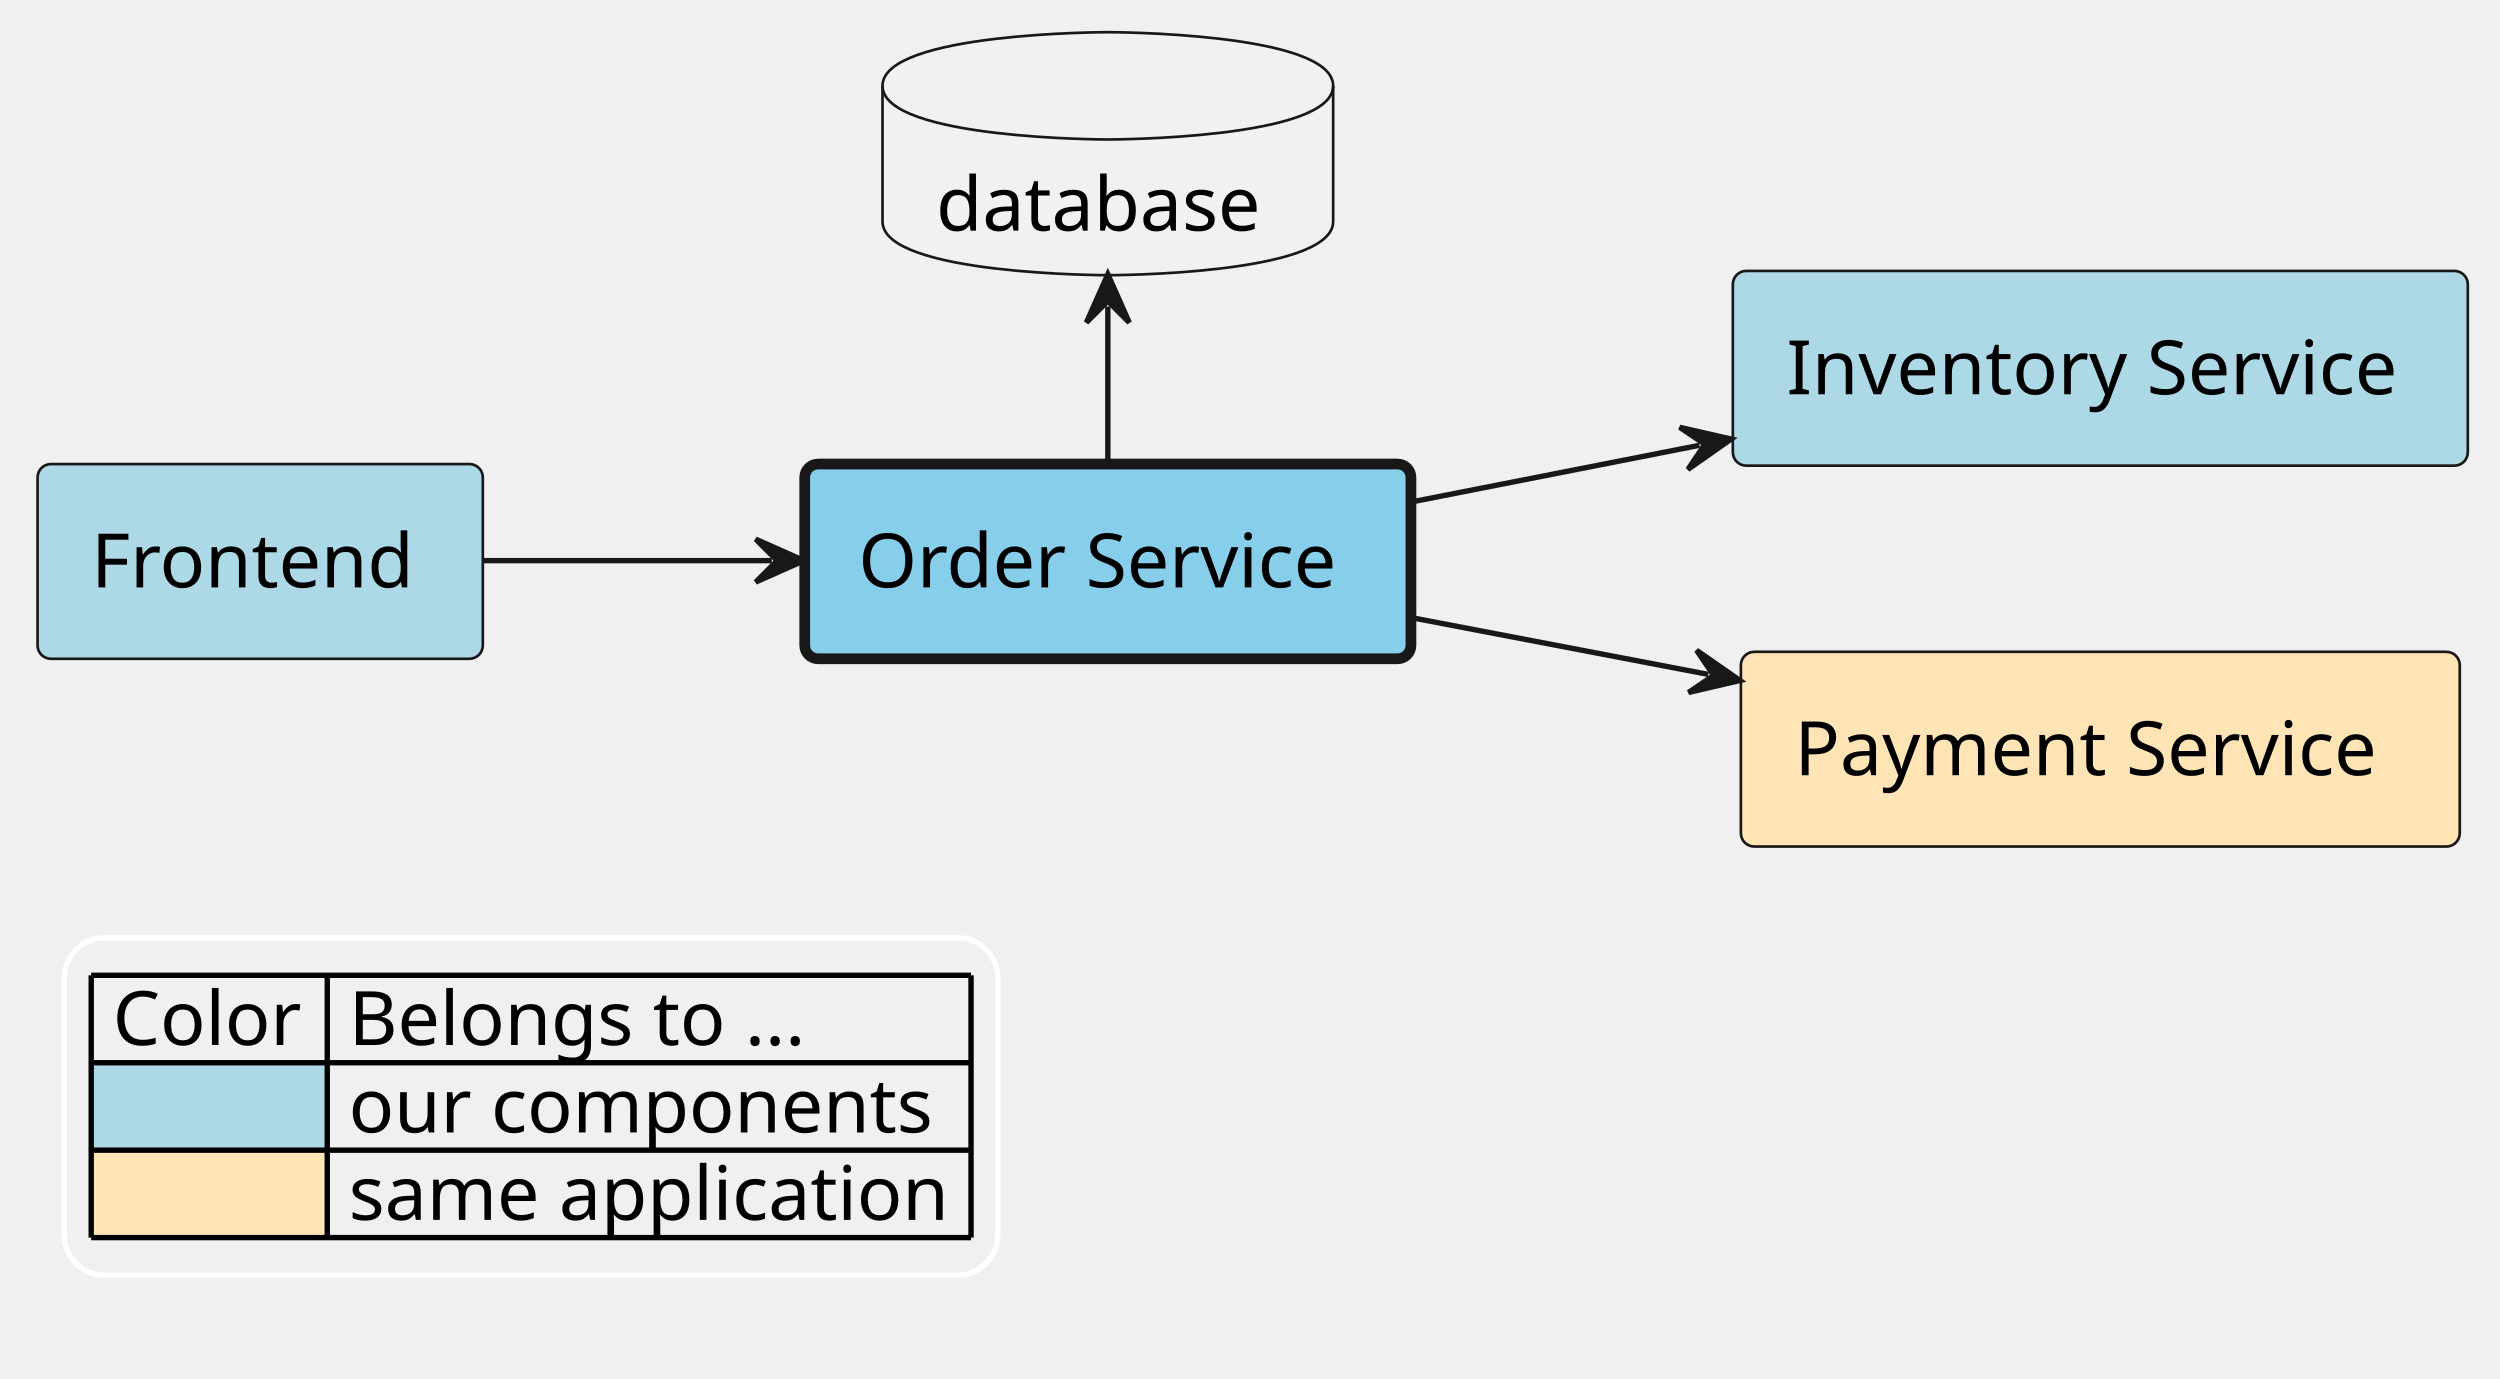
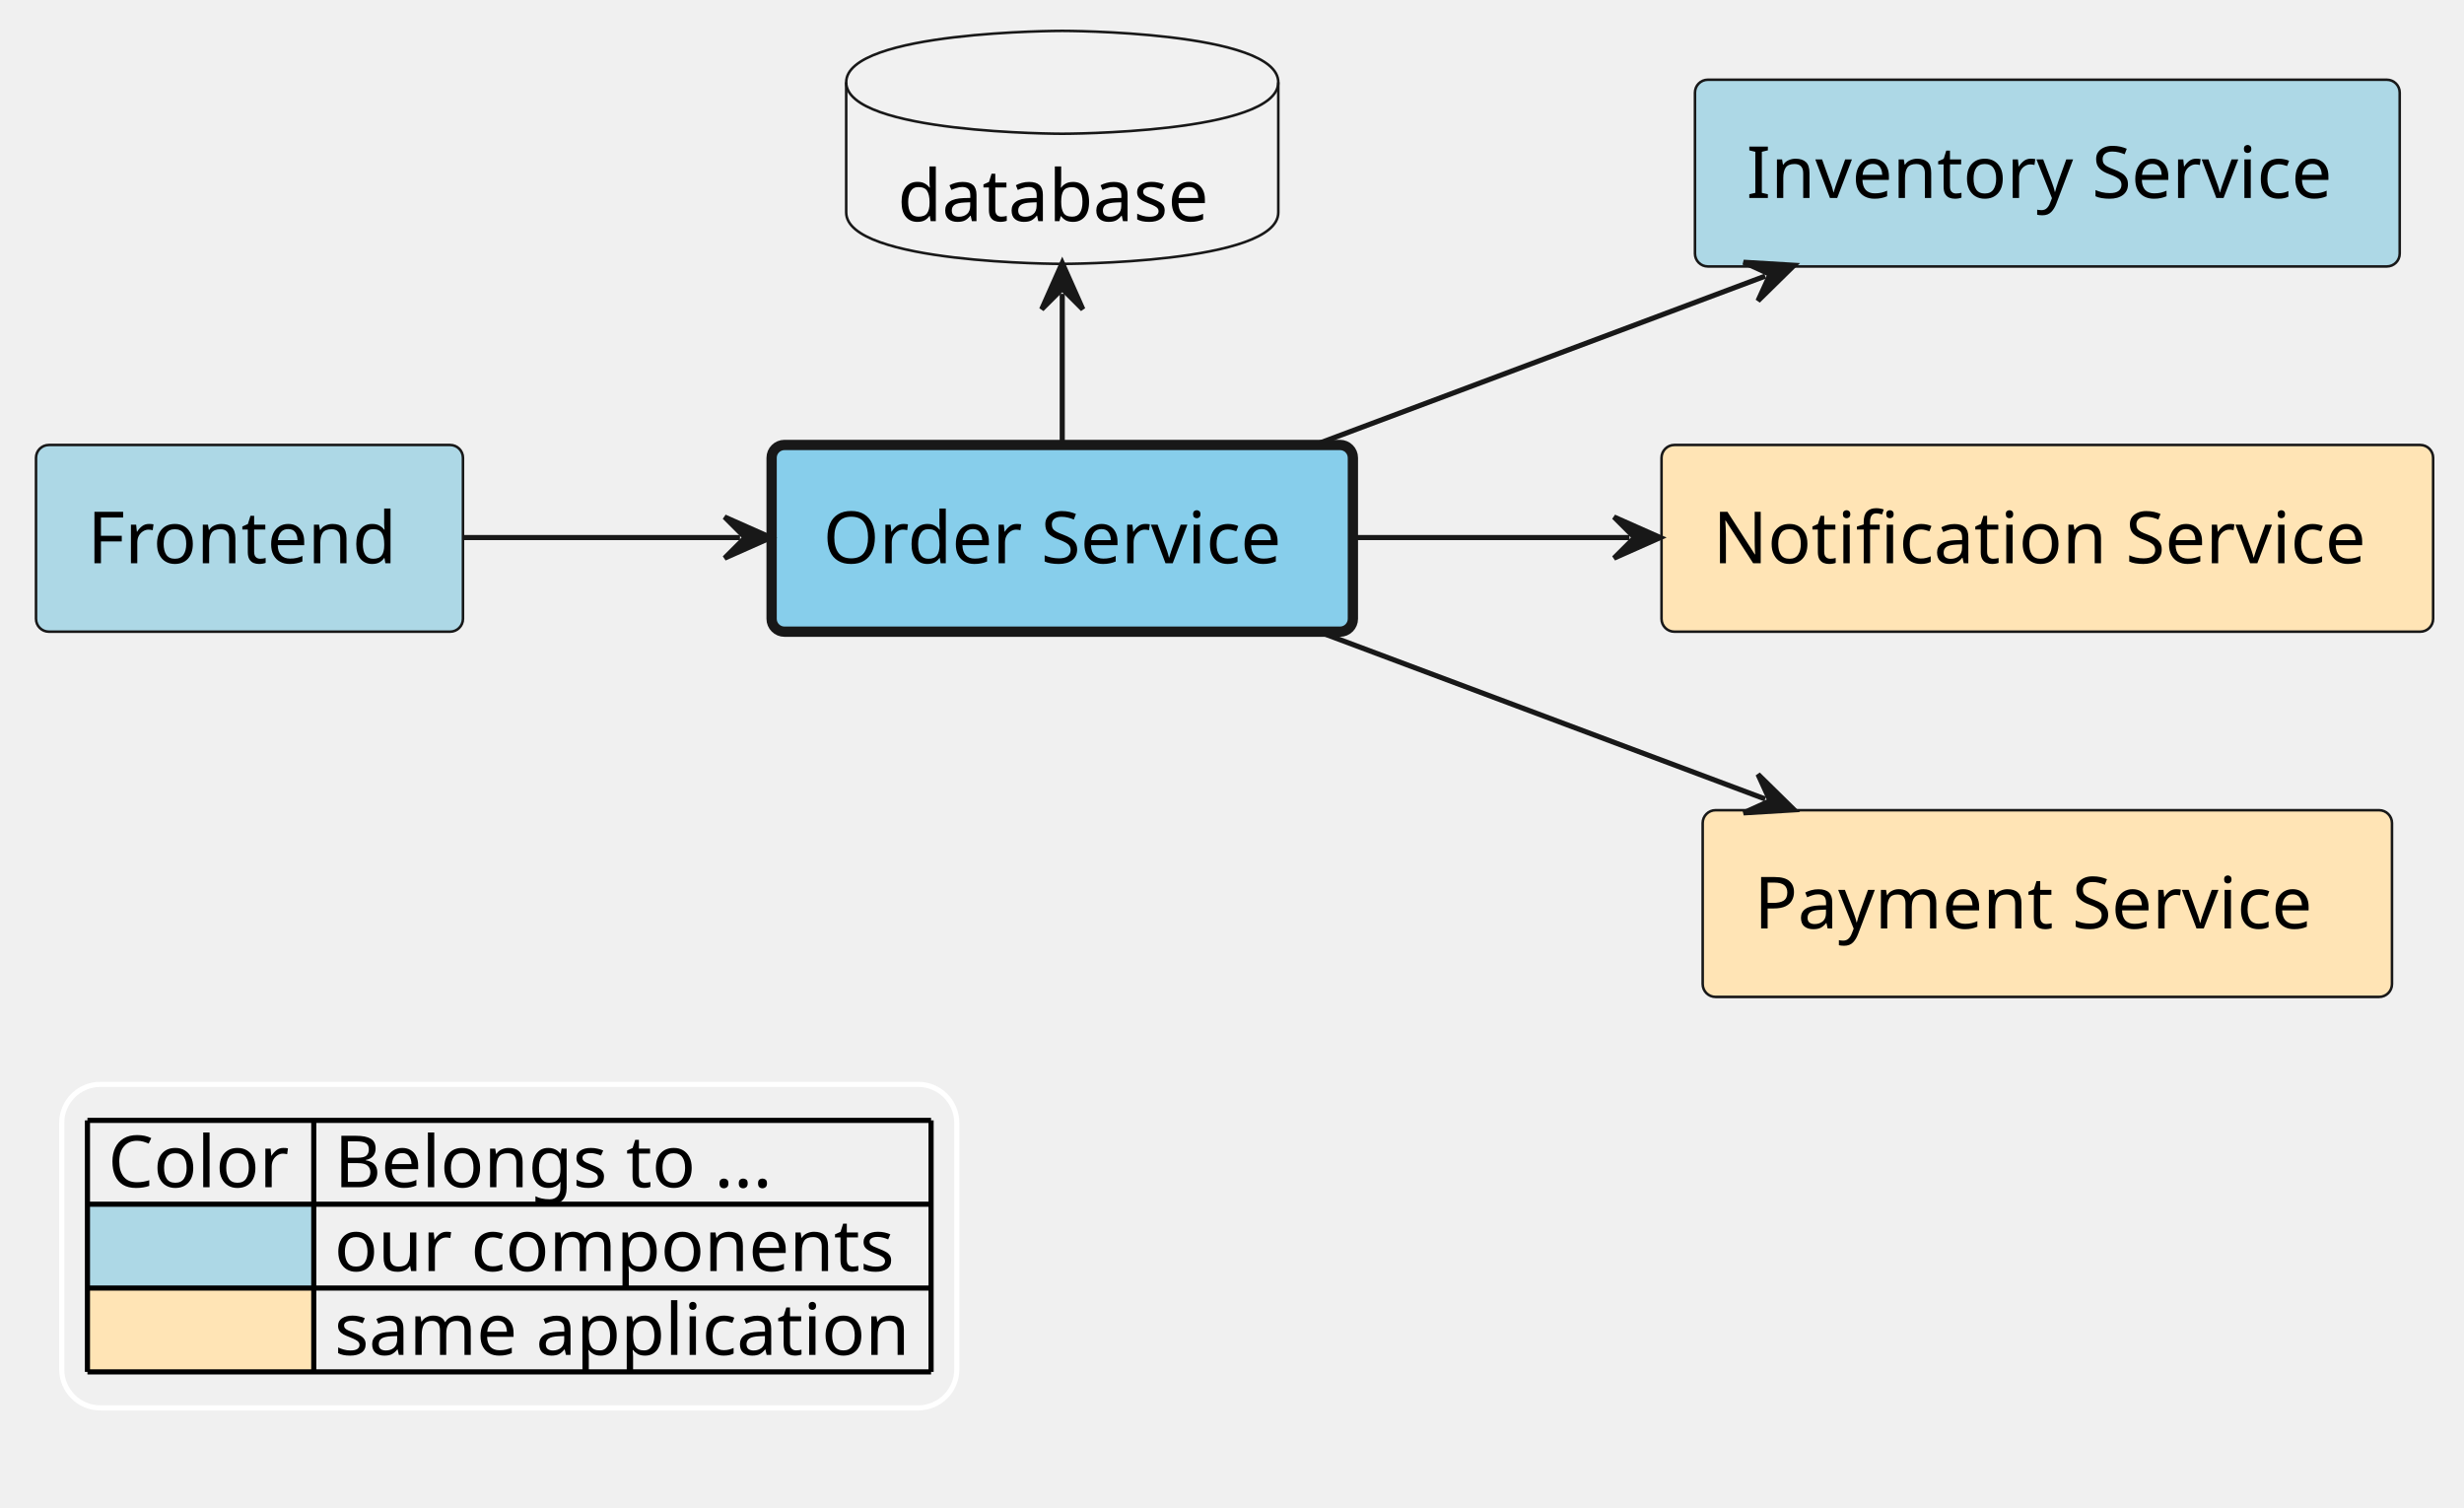
- <svg xmlns="http://www.w3.org/2000/svg" contentStyleType="text/css" height="257px" preserveAspectRatio="none" style="width:466px;height:257px;background:#FFFFFF;" version="1.1" viewBox="0 0 466 257" width="466px" zoomAndPan="magnify">
+ <svg xmlns="http://www.w3.org/2000/svg" contentStyleType="text/css" height="293px" preserveAspectRatio="none" style="width:479px;height:293px;background:#FFFFFF;" version="1.1" viewBox="0 0 479 293" width="479px" zoomAndPan="magnify">
  <defs />
  <g>
    <g id="elem_application__team__frontend">
      <rect fill="#ADD8E6" height="36.297" rx="2.5" ry="2.5" style="stroke:#181818;stroke-width:0.5;" width="83" x="7" y="86.5" />
      <text fill="#000000" font-family="sans-serif" font-size="14" lengthAdjust="spacing" textLength="63" x="17" y="109.495">Frontend</text>
    </g>
    <g id="elem_application__team__order_service">
      <rect fill="#87CEEB" height="36.297" rx="2.5" ry="2.5" style="stroke:#181818;stroke-width:2.0;" width="113" x="150" y="86.5" />
      <text fill="#000000" font-family="sans-serif" font-size="14" lengthAdjust="spacing" textLength="93" x="160" y="109.495">Order Service</text>
    </g>
    <g id="elem_application__team__order_database">
      <path d="M164.5,16 C164.5,6 206.5,6 206.5,6 C206.5,6 248.5,6 248.5,16 L248.5,41.297 C248.5,51.297 206.5,51.297 206.5,51.297 C206.5,51.297 164.5,51.297 164.5,41.297 L164.5,16 " fill="#F1F1F1" style="stroke:#181818;stroke-width:0.5;" />
      <path d="M164.5,16 C164.5,26 206.5,26 206.5,26 C206.5,26 248.5,26 248.5,16 " fill="none" style="stroke:#181818;stroke-width:0.5;" />
      <text fill="#000000" font-family="sans-serif" font-size="14" lengthAdjust="spacing" textLength="64" x="174.5" y="42.995">database</text>
    </g>
    <g id="elem_application__team__inventory_service">
-       <rect fill="#ADD8E6" height="36.297" rx="2.5" ry="2.5" style="stroke:#181818;stroke-width:0.5;" width="137" x="323" y="50.5" />
-       <text fill="#000000" font-family="sans-serif" font-size="14" lengthAdjust="spacing" textLength="117" x="333" y="73.495">Inventory Service</text>
+       <rect fill="#ADD8E6" height="36.297" rx="2.5" ry="2.5" style="stroke:#181818;stroke-width:0.5;" width="137" x="329.5" y="15.5" />
+       <text fill="#000000" font-family="sans-serif" font-size="14" lengthAdjust="spacing" textLength="117" x="339.5" y="38.495">Inventory Service</text>
+     </g>
+     <g id="elem_application__notification_service">
+       <rect fill="#FFE4B5" height="36.297" rx="2.5" ry="2.5" style="stroke:#181818;stroke-width:0.5;" width="150" x="323" y="86.5" />
+       <text fill="#000000" font-family="sans-serif" font-size="14" lengthAdjust="spacing" textLength="130" x="333" y="109.495">Notification Service</text>
    </g>
    <g id="elem_application__payment_service">
-       <rect fill="#FFE4B5" height="36.297" rx="2.5" ry="2.5" style="stroke:#181818;stroke-width:0.5;" width="134" x="324.5" y="121.5" />
-       <text fill="#000000" font-family="sans-serif" font-size="14" lengthAdjust="spacing" textLength="114" x="334.5" y="144.495">Payment Service</text>
+       <rect fill="#FFE4B5" height="36.297" rx="2.5" ry="2.5" style="stroke:#181818;stroke-width:0.5;" width="134" x="331" y="157.5" />
+       <text fill="#000000" font-family="sans-serif" font-size="14" lengthAdjust="spacing" textLength="114" x="341" y="180.495">Payment Service</text>
    </g>
    <g id="link_application__team__frontend_application__team__order_service">
      <path d="M90.08,104.5 C108.32,104.5 124.13,104.5 143.86,104.5 " fill="none" id="application__team__frontend-to-application__team__order_service" style="stroke:#181818;stroke-width:1.0;" />
      <polygon fill="#181818" points="149.86,104.5,140.86,100.5,144.86,104.5,140.86,108.5,149.86,104.5" style="stroke:#181818;stroke-width:1.0;" />
    </g>
    <g id="link_application__team__order_database_application__team__order_service">
      <path d="M206.5,57.12 C206.5,57.12 206.5,79.17 206.5,79.17 C206.5,79.17 206.5,82.3 206.5,86.36 " fill="none" id="application__team__order_database-backto-application__team__order_service" style="stroke:#181818;stroke-width:1.0;" />
      <polygon fill="#181818" points="206.5,51.12,202.5,60.12,206.5,56.12,210.5,60.12,206.5,51.12" style="stroke:#181818;stroke-width:1.0;" />
    </g>
+     <g id="link_application__team__order_service_application__notification_service">
+       <path d="M263.08,104.5 C281.75,104.5 296.89,104.5 316.76,104.5 " fill="none" id="application__team__order_service-to-application__notification_service" style="stroke:#181818;stroke-width:1.0;" />
+       <polygon fill="#181818" points="322.76,104.5,313.76,100.5,317.76,104.5,313.76,108.5,322.76,104.5" style="stroke:#181818;stroke-width:1.0;" />
+     </g>
    <g id="link_application__team__order_service_application__team__inventory_service">
-       <path d="M263.4,93.5 C282.11,89.82 297.283,86.838 316.803,82.998 " fill="none" id="application__team__order_service-to-application__team__inventory_service" style="stroke:#181818;stroke-width:1.0;" />
-       <polygon fill="#181818" points="322.69,81.84,313.087,79.652,317.784,82.805,314.631,87.502,322.69,81.84" style="stroke:#181818;stroke-width:1.0;" />
+       <path d="M255.81,86.4 C284.32,75.72 314.661,64.344 343.161,53.674 " fill="none" id="application__team__order_service-to-application__team__inventory_service" style="stroke:#181818;stroke-width:1.0;" />
+       <polygon fill="#181818" points="348.78,51.57,338.949,50.98,344.097,53.323,341.754,58.472,348.78,51.57" style="stroke:#181818;stroke-width:1.0;" />
    </g>
    <g id="link_application__team__order_service_application__payment_service">
-       <path d="M263.4,115.19 C282.64,118.87 298.467,121.893 318.437,125.713 " fill="none" id="application__team__order_service-to-application__payment_service" style="stroke:#181818;stroke-width:1.0;" />
-       <polygon fill="#181818" points="324.33,126.84,316.242,121.22,319.419,125.901,314.739,129.078,324.33,126.84" style="stroke:#181818;stroke-width:1.0;" />
+       <path d="M255.81,122.6 C284.32,133.28 314.661,144.656 343.161,155.326 " fill="none" id="application__team__order_service-to-application__payment_service" style="stroke:#181818;stroke-width:1.0;" />
+       <polygon fill="#181818" points="348.78,157.43,341.754,150.528,344.097,155.677,338.949,158.02,348.78,157.43" style="stroke:#181818;stroke-width:1.0;" />
    </g>
-     <rect fill="none" height="62.891" id="_legend" rx="7.5" ry="7.5" style="stroke:#FFFFFF;stroke-width:1.0;" width="174" x="12" y="174.797" />
-     <text fill="#000000" font-family="sans-serif" font-size="14" lengthAdjust="spacing" textLength="36" x="21" y="194.792">Color</text>
-     <text fill="#000000" font-family="sans-serif" font-size="14" lengthAdjust="spacing" textLength="91" x="65" y="194.792">Belongs to ...</text>
-     <rect fill="#ADD8E6" height="16.297" style="stroke:none;stroke-width:1.0;" width="44" x="17" y="198.094" />
-     <text fill="#000000" font-family="sans-serif" font-size="14" lengthAdjust="spacing" textLength="4" x="17" y="211.089"> </text>
-     <text fill="#000000" font-family="sans-serif" font-size="14" lengthAdjust="spacing" textLength="115" x="65" y="211.089">our components</text>
-     <rect fill="#FFE4B5" height="16.297" style="stroke:none;stroke-width:1.0;" width="44" x="17" y="214.391" />
-     <text fill="#000000" font-family="sans-serif" font-size="14" lengthAdjust="spacing" textLength="4" x="17" y="227.386"> </text>
-     <text fill="#000000" font-family="sans-serif" font-size="14" lengthAdjust="spacing" textLength="116" x="65" y="227.386">same application</text>
-     <line style="stroke:#000000;stroke-width:1.0;" x1="17" x2="181" y1="181.797" y2="181.797" />
-     <line style="stroke:#000000;stroke-width:1.0;" x1="17" x2="181" y1="198.094" y2="198.094" />
-     <line style="stroke:#000000;stroke-width:1.0;" x1="17" x2="181" y1="214.391" y2="214.391" />
-     <line style="stroke:#000000;stroke-width:1.0;" x1="17" x2="181" y1="230.688" y2="230.688" />
-     <line style="stroke:#000000;stroke-width:1.0;" x1="17" x2="17" y1="181.797" y2="230.688" />
-     <line style="stroke:#000000;stroke-width:1.0;" x1="61" x2="61" y1="181.797" y2="230.688" />
-     <line style="stroke:#000000;stroke-width:1.0;" x1="181" x2="181" y1="181.797" y2="230.688" />
+     <rect fill="none" height="62.891" id="_legend" rx="7.5" ry="7.5" style="stroke:#FFFFFF;stroke-width:1.0;" width="174" x="12" y="210.797" />
+     <text fill="#000000" font-family="sans-serif" font-size="14" lengthAdjust="spacing" textLength="36" x="21" y="230.792">Color</text>
+     <text fill="#000000" font-family="sans-serif" font-size="14" lengthAdjust="spacing" textLength="91" x="65" y="230.792">Belongs to ...</text>
+     <rect fill="#ADD8E6" height="16.297" style="stroke:none;stroke-width:1.0;" width="44" x="17" y="234.094" />
+     <text fill="#000000" font-family="sans-serif" font-size="14" lengthAdjust="spacing" textLength="4" x="17" y="247.089"> </text>
+     <text fill="#000000" font-family="sans-serif" font-size="14" lengthAdjust="spacing" textLength="115" x="65" y="247.089">our components</text>
+     <rect fill="#FFE4B5" height="16.297" style="stroke:none;stroke-width:1.0;" width="44" x="17" y="250.391" />
+     <text fill="#000000" font-family="sans-serif" font-size="14" lengthAdjust="spacing" textLength="4" x="17" y="263.386"> </text>
+     <text fill="#000000" font-family="sans-serif" font-size="14" lengthAdjust="spacing" textLength="116" x="65" y="263.386">same application</text>
+     <line style="stroke:#000000;stroke-width:1.0;" x1="17" x2="181" y1="217.797" y2="217.797" />
+     <line style="stroke:#000000;stroke-width:1.0;" x1="17" x2="181" y1="234.094" y2="234.094" />
+     <line style="stroke:#000000;stroke-width:1.0;" x1="17" x2="181" y1="250.391" y2="250.391" />
+     <line style="stroke:#000000;stroke-width:1.0;" x1="17" x2="181" y1="266.688" y2="266.688" />
+     <line style="stroke:#000000;stroke-width:1.0;" x1="17" x2="17" y1="217.797" y2="266.688" />
+     <line style="stroke:#000000;stroke-width:1.0;" x1="61" x2="61" y1="217.797" y2="266.688" />
+     <line style="stroke:#000000;stroke-width:1.0;" x1="181" x2="181" y1="217.797" y2="266.688" />
  </g>
</svg>
